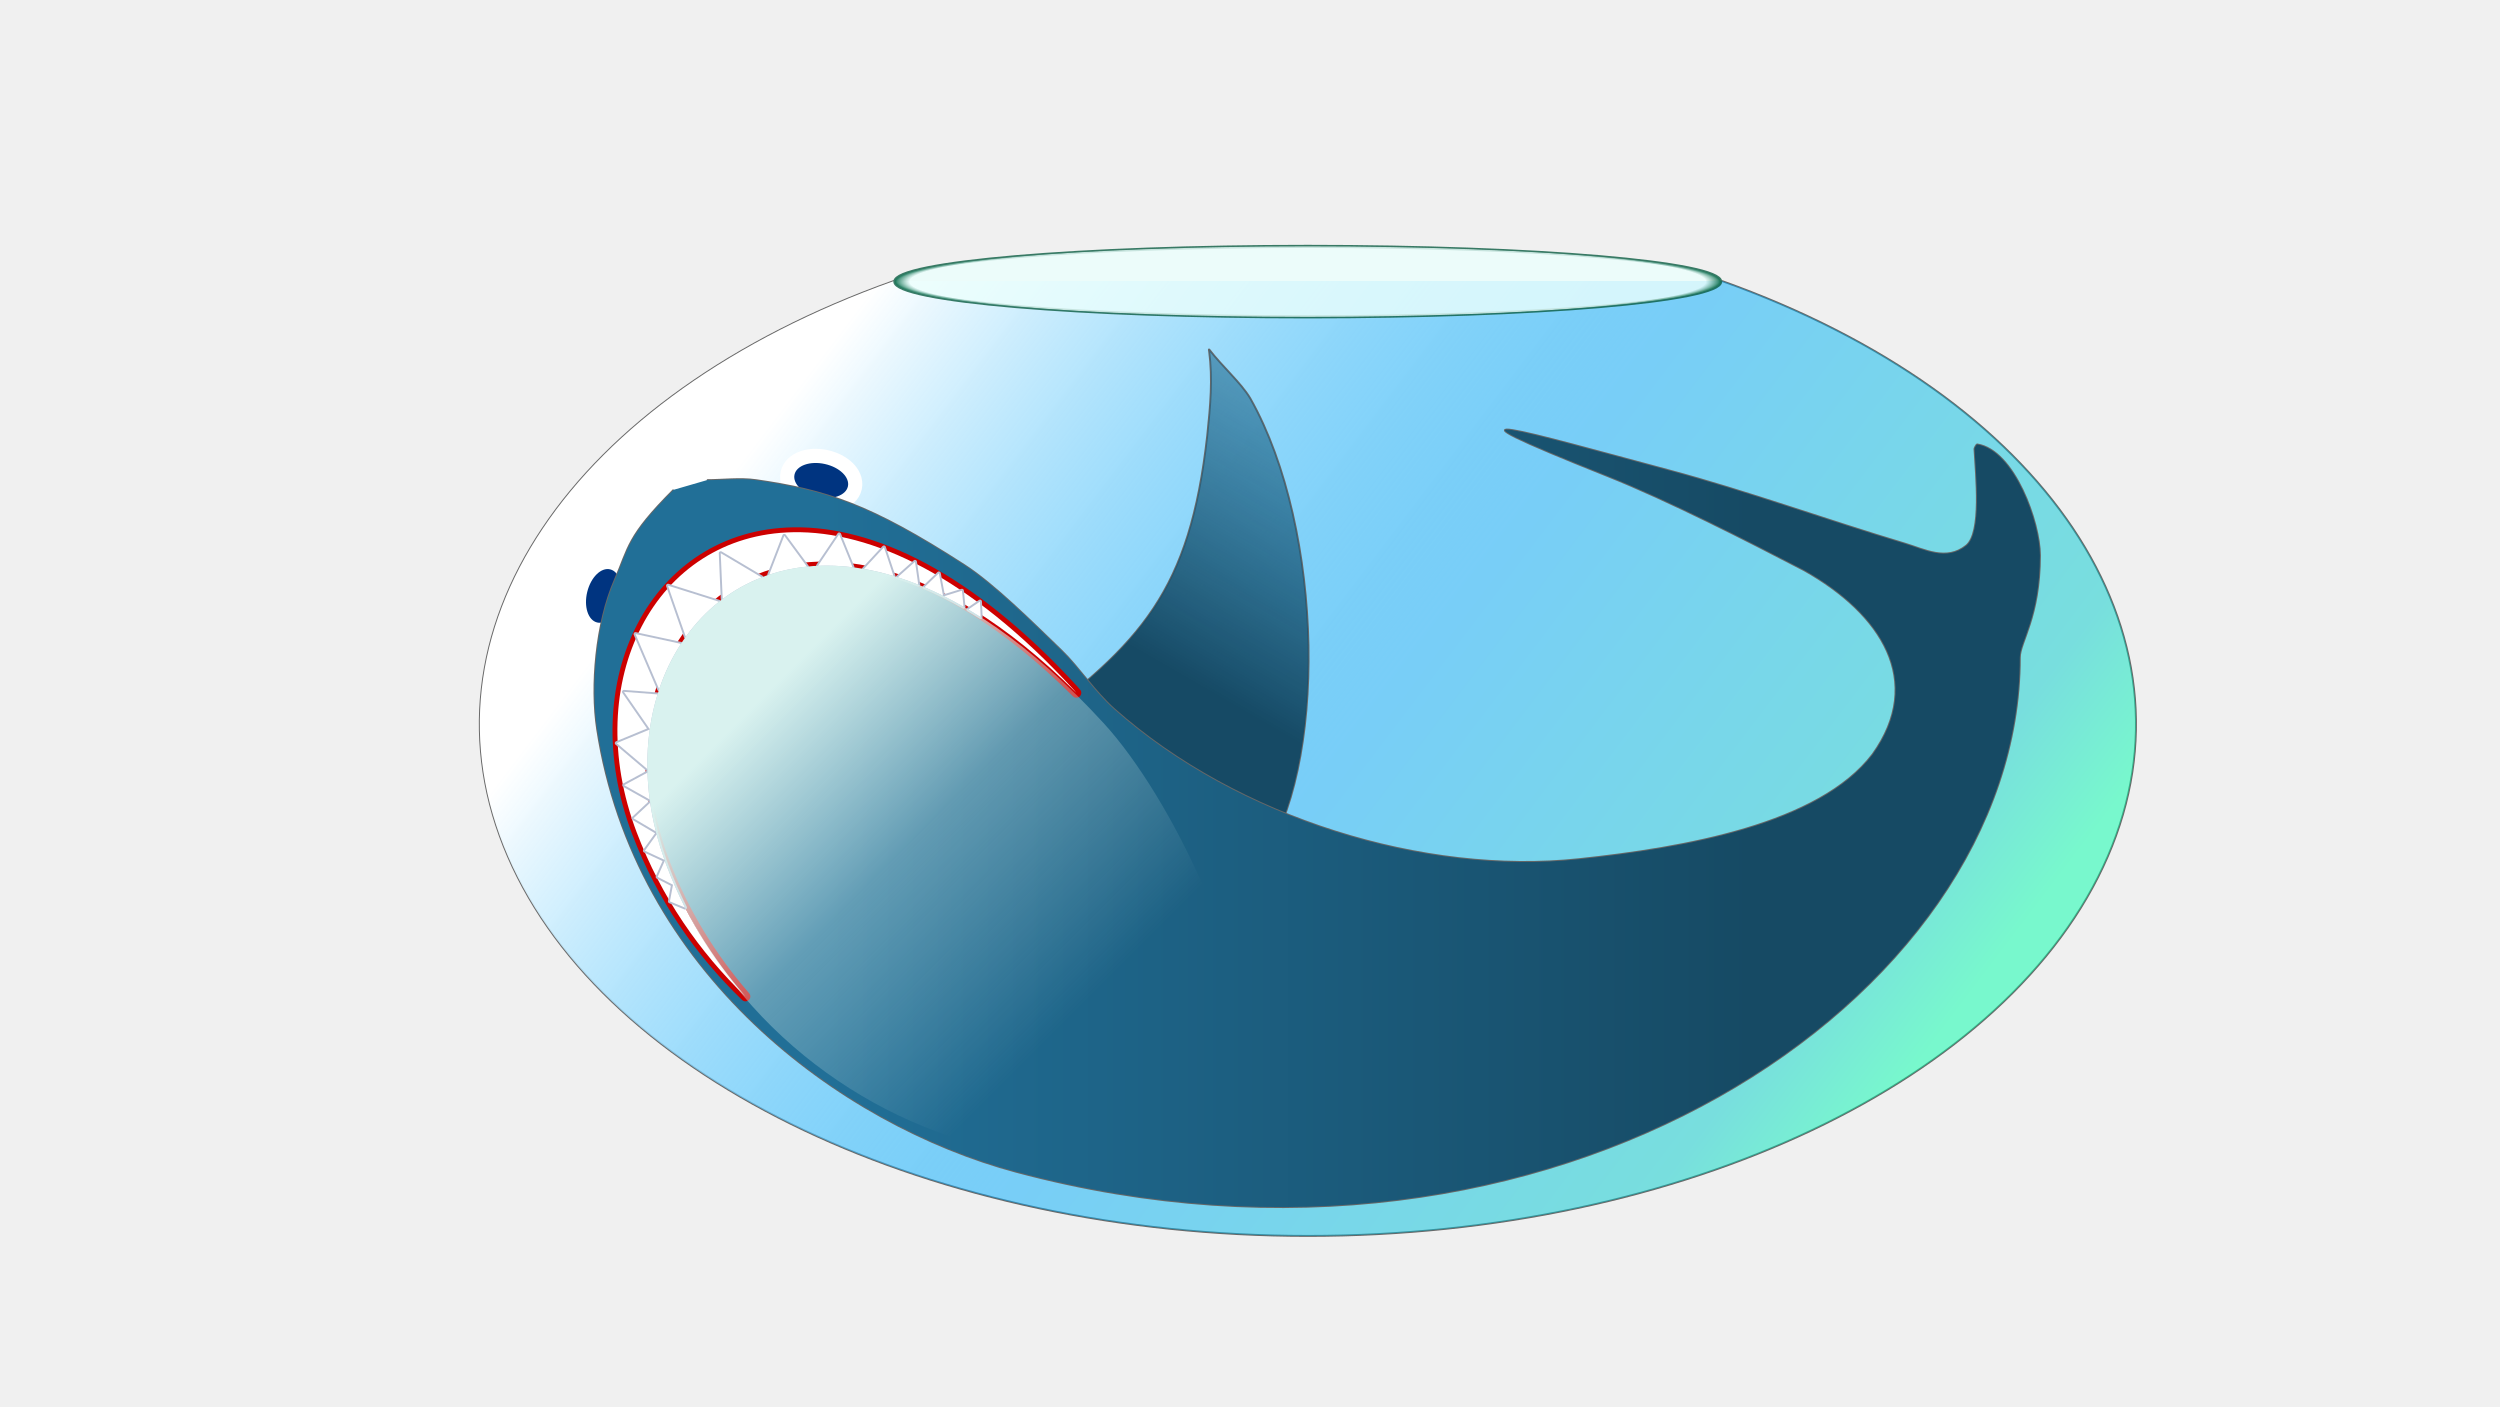
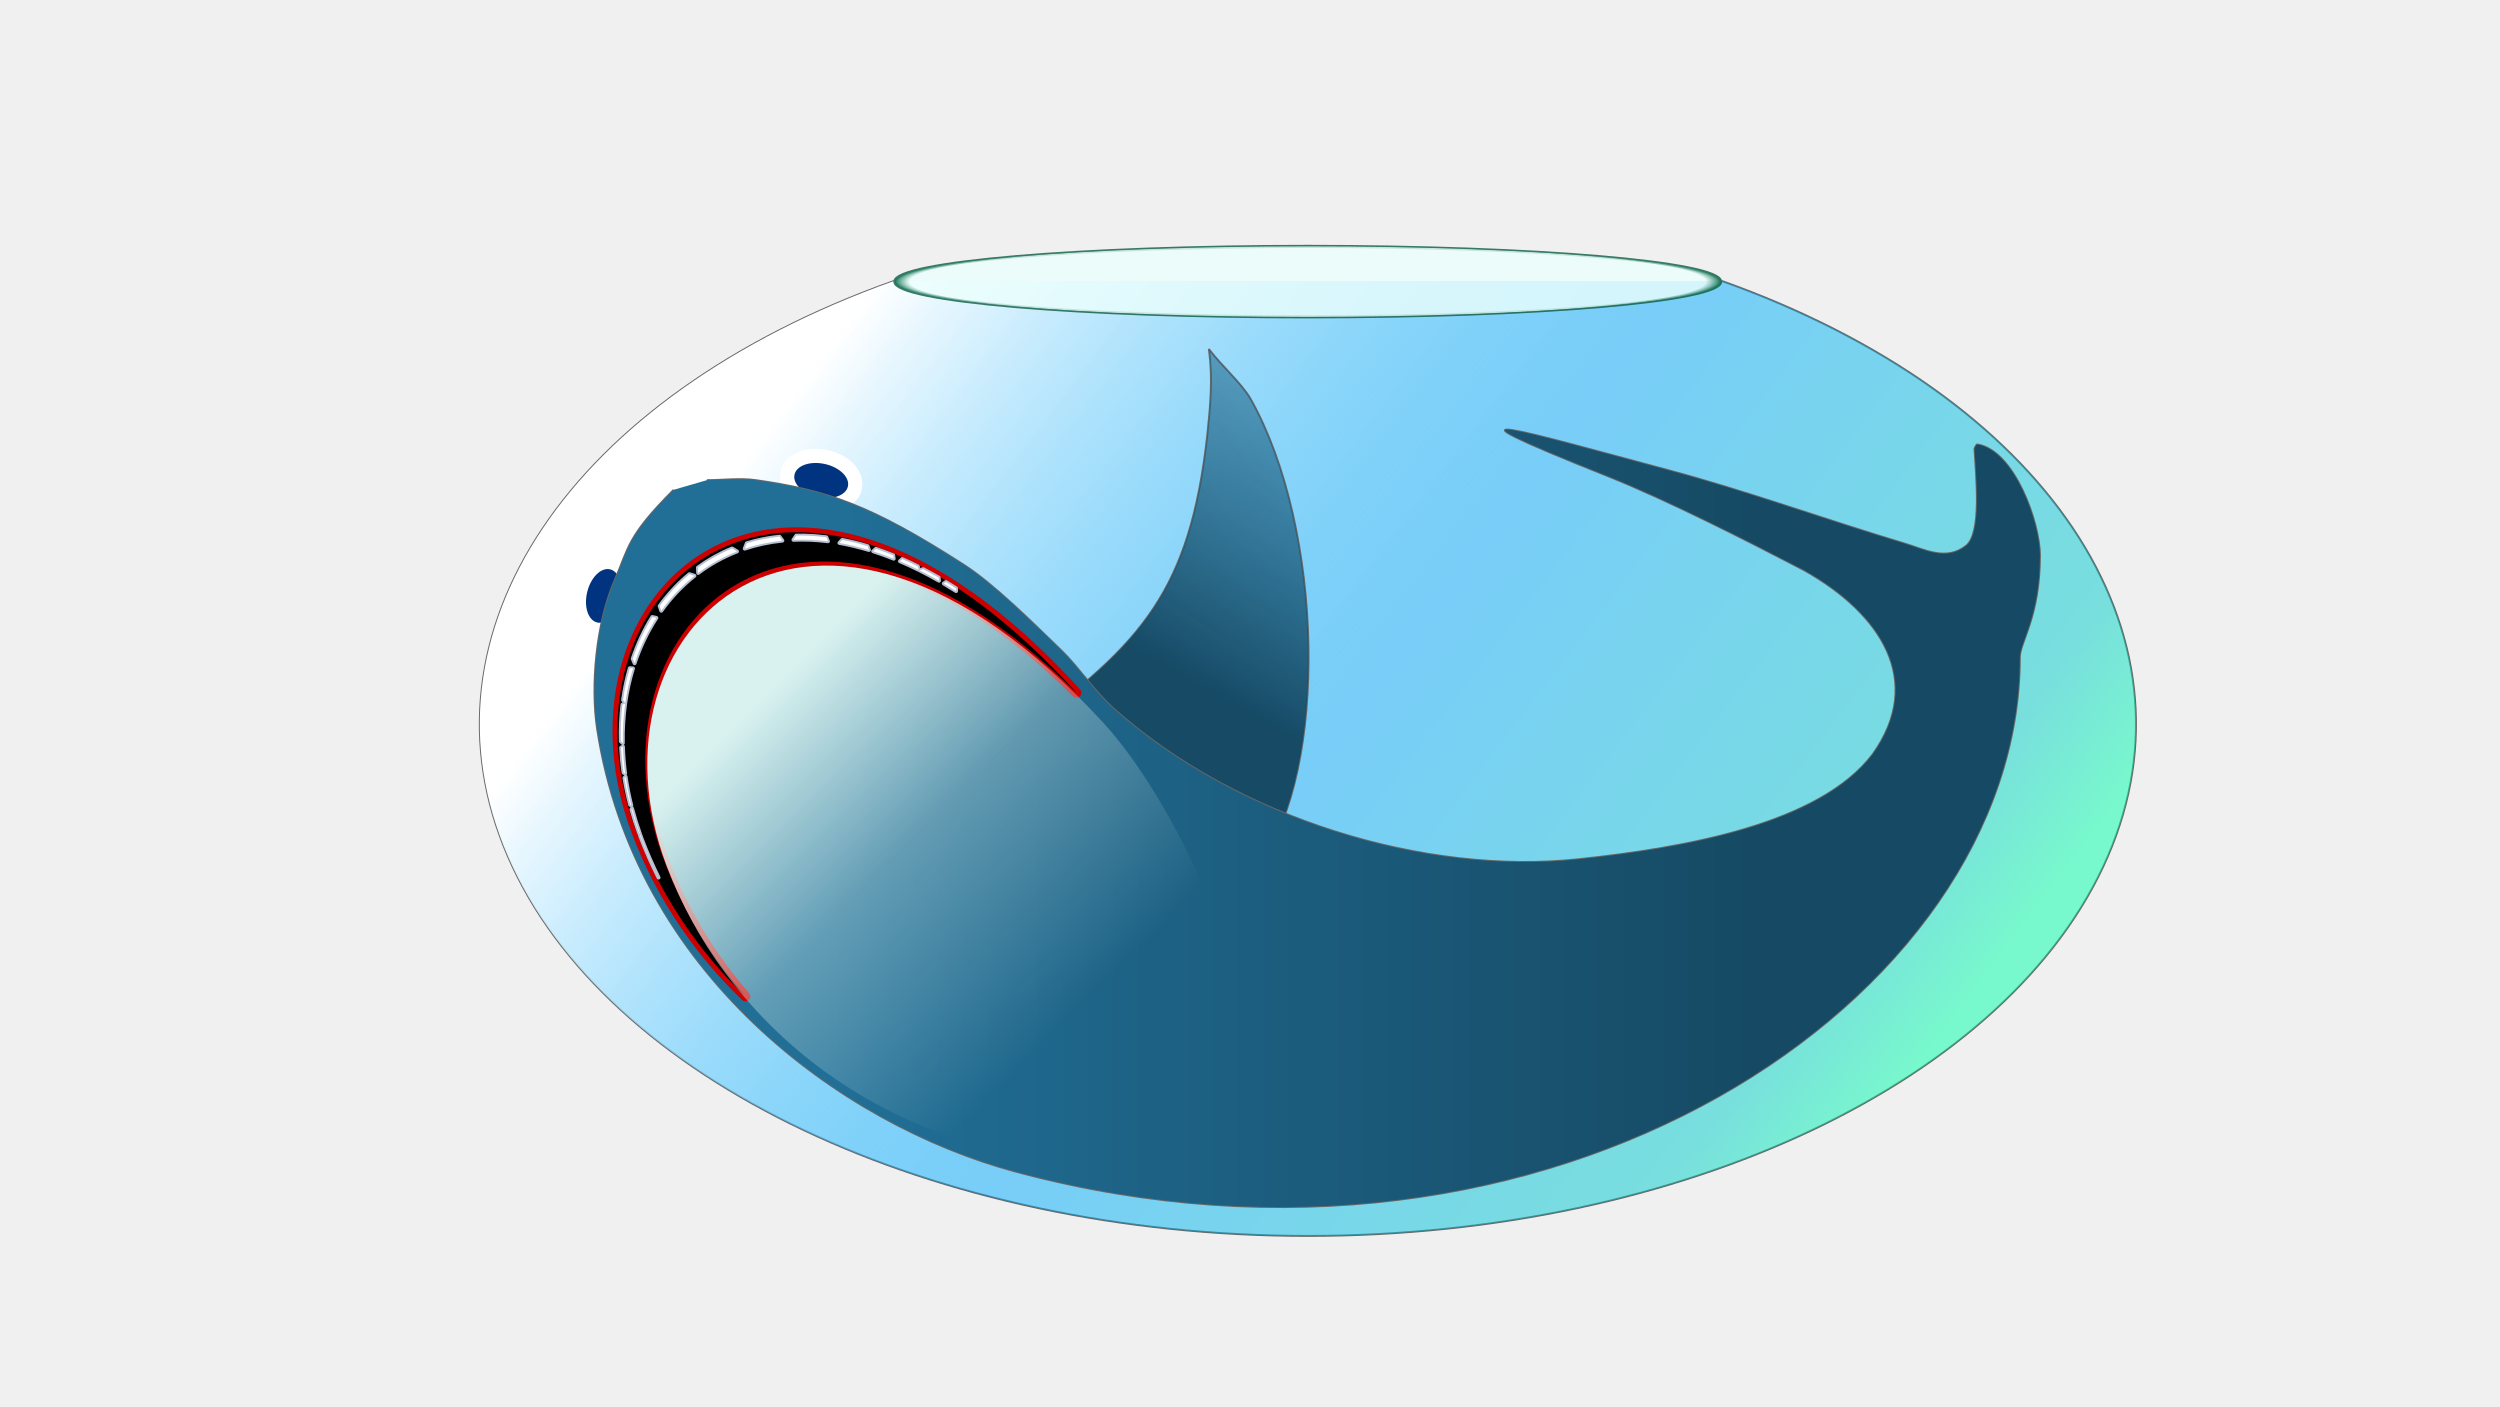
<svg xmlns="http://www.w3.org/2000/svg" xmlns:xlink="http://www.w3.org/1999/xlink" width="1280" height="720" version="1.1" viewBox="0 0 1280 720" id="svg71">
  <defs id="defs44">
    <linearGradient id="linearGradient4527">
      <stop style="stop-color:#ffffff;stop-opacity:1;" offset="0" id="stop4525" />
    </linearGradient>
    <linearGradient id="linearGradient8160">
      <stop style="stop-color:#ebfffd;stop-opacity:0.8;" offset="0.96" id="stop8158" />
      <stop style="stop-color:#006644;stop-opacity:1;" offset="1" id="stop8156" />
    </linearGradient>
    <linearGradient id="linearGradient5724">
      <stop style="stop-color:#ffffff;stop-opacity:1.0;" offset="0" id="stop5722" />
      <stop style="stop-color:#00abff;stop-opacity:0.5;" offset="0.5" id="stop5730" />
      <stop style="stop-color:#00cccc;stop-opacity:0.5;" offset="0.90" id="stop8121" />
      <stop style="stop-color:#00ffaa;stop-opacity:0.5;" offset="1" id="stop5720" />
    </linearGradient>
    <linearGradient id="linearGradient967">
      <stop style="stop-color:#216f97;stop-opacity:1;" offset="0.16" id="stop963" />
      <stop style="stop-color:#164a64;stop-opacity:1;" offset="0.8" id="stop965" />
    </linearGradient>
    <linearGradient id="d" x1="531.33" x2="678.81" y1="439.63" y2="184.19" gradientUnits="userSpaceOnUse">
      <stop stop-color="#164a65" offset=".4" id="stop17" />
      <stop stop-color="#216f96" stop-opacity=".498" offset="1" id="stop19" />
      <stop stop-color="#216f96" stop-opacity="0" offset="1" id="stop21" />
    </linearGradient>
    <linearGradient id="c" x1="394.31" x2="555.15" y1="352.85" y2="513.68" gradientUnits="userSpaceOnUse">
      <stop stop-color="#d9f2ef" offset="0" id="stop37" />
      <stop stop-color="#d9f2ef" stop-opacity=".36" offset=".467" id="stop39" />
      <stop stop-color="#d9f2ef" stop-opacity="0" offset="1" id="stop41" />
    </linearGradient>
    <linearGradient xlink:href="#linearGradient967" id="linearGradient969" x1="303.864" y1="418.982" x2="1044.947" y2="418.982" gradientUnits="userSpaceOnUse" />
    <linearGradient xlink:href="#linearGradient5724" id="linearGradient5726" x1="438.916" y1="158.363" x2="968.403" y2="560.655" gradientUnits="userSpaceOnUse" />
    <radialGradient xlink:href="#linearGradient8160" id="radialGradient8162" cx="669.57" cy="144.19" fx="669.57" fy="144.19" r="212.21" gradientTransform="matrix(1,0,0,0.08880354,0,131.3854)" gradientUnits="userSpaceOnUse" spreadMethod="pad" />
  </defs>
  <g id="g68">
    <g id="g50">
      <path d="m881.61 143.87a423.95 262.01 0 0 1 197.53 294.72 423.95 262.01 0 0 1-409.5 194.2 423.95 262.01 0 0 1-409.5-194.2 423.95 262.01 0 0 1 197.53-294.72" fill="url(#a)" stroke="#676767" style="paint-order:markers stroke fill;fill-opacity:1;fill:url(#linearGradient5726)" id="path46" />
      <ellipse cx="669.57" cy="144.19" rx="211.41" ry="18.045" fill="none" stroke="#0a5c41" stroke-linejoin="round" stroke-miterlimit="11.4" stroke-opacity=".8" stroke-width="1.6" style="paint-order:markers stroke fill;fill:url(#radialGradient8162);fill-opacity:1" id="ellipse48" />
    </g>
    <g id="g66">
      <ellipse transform="rotate(-167.55)" cx="-463.61" cy="-149.59" rx="14.004" ry="8.655" fill="#003480" stroke="#fff" stroke-width="14.507" style="paint-order:markers stroke fill" id="ellipse52" />
      <ellipse transform="rotate(103.82)" cx="222.45" cy="-373.01" rx="14.004" ry="8.655" fill="#003480" stroke="#fff" stroke-width="14.507" style="paint-order:markers stroke fill" id="ellipse54" />
      <path d="m524.81 373.55c59.849-44.38 84.357-70.914 93.292-150.47 1.664-15.737 2.812-29.149 1.003-43.135-0.042-0.332-0.299-1.153 0-1.003 6.76 8.821 16.306 17.067 21.066 25.078 37.981 67.183 39.721 190.73 5.016 237.74-1.075 1.863-2.99 4.017-4.013 4.013" fill="url(#d)" stroke="#676767" style="paint-order:markers stroke fill" id="path56" />
      <path d="m344.94 250.77c-24.08 24.08-22.831 29.38-30.172 46.233-9.703 22.276-12.368 54.478-9.028 76.238 19.091 124.38 124.25 202.5 214.55 226.69 273.24 73.214 513.85-87.95 513.85-263.31 0-7.893 10.307-20.484 10.307-52.274 0-16.686-13.091-53.795-32.136-56.799-0.334 0-1.383 1.91-1.365 2.244 0.732 13.824 3.897 43.046-4.235 49.599-10.156 8.184-21.427 1.946-31.468-1.06-39.998-11.976-80.756-26.779-120.79-37.504-73.334-19.65-129.72-36.306-31.097 3.009 30.352 12.1 71.516 33.059 100.37 48.095 39.531 22.265 61.94 56.766 35.053 94.35-27.282 35.812-96.127 47.878-150.53 53.646-78.783 8.354-174.45-20.636-237.69-76.718-10.212-9.056-18.143-21.452-27.085-30.094-14.964-14.464-34.642-34.017-49.805-43.792-48.324-31.15-70.673-38.266-106.68-43.481-7.919-1.147-17.051 0-25.078 0" fill="url(#b)" stroke="#676767" style="paint-order:markers stroke fill;fill-opacity:1;fill:url(#linearGradient969)" id="path58" />
-       <path d="m406.25 272.49c-70.938 1.138-109.59 76.363-80.256 153.69 12.62 33.27 32.215 61.375 55.691 84.006-17.128-19.703-31.465-42.74-41.432-69.016-44.453-117.2 67.256-229.52 210.86-86.436-0.429-0.48-0.869-1.043-1.295-1.508-53.816-58.699-103.77-81.375-143.57-80.736z" fill="#1a1a1a" stroke="#c00" stroke-linejoin="round" stroke-miterlimit="11.4" stroke-width="5" style="paint-order:markers stroke fill;fill:#ffffff;fill-opacity:1" id="path60" />
-       <path id="path602" style="fill:#ffffff;fill-opacity:1;stroke:#b7bfd1;stroke-width:2;stroke-linejoin:round;stroke-miterlimit:11.4;stroke-opacity:1;paint-order:markers stroke fill;fill-rule:evenodd;stroke-dasharray:none" d="M 429.654 273.617 L 418.832 289.705 C 424.512 289.458 430.403 289.682 436.494 290.434 L 429.654 273.617 z M 401.553 274.357 L 393.861 294.225 C 399.935 292.199 406.376 290.81 413.148 290.115 L 401.553 274.357 z M 452.578 280.273 L 442.355 291.303 C 447.273 292.161 452.313 293.373 457.459 294.916 L 452.578 280.273 z M 369.014 283.232 L 370.033 306.672 C 376.067 302.167 382.717 298.451 389.928 295.648 L 369.014 283.232 z M 468.479 287.668 L 459.631 295.568 C 463.088 296.665 466.598 297.94 470.148 299.357 L 468.479 287.668 z M 480.68 293.584 L 473.34 300.652 C 476.466 301.977 479.633 303.446 482.826 305.027 L 480.68 293.584 z M 342.021 299.871 L 351.152 325.998 C 356.015 319.231 361.69 313.206 368.125 308.113 L 342.021 299.871 z M 492.512 302.459 L 483.342 305.279 C 486.638 306.924 489.968 308.715 493.33 310.641 L 492.512 302.459 z M 501.756 308.006 L 495.791 312.072 C 497.882 313.308 499.985 314.599 502.1 315.945 L 501.756 308.006 z M 325.383 324.645 L 337.492 352.895 C 340.297 344.528 344.05 336.74 348.641 329.672 L 325.383 324.645 z M 319.467 354.225 L 332.691 373.324 C 333.567 367.182 334.906 361.245 336.658 355.547 L 319.467 354.225 z M 332.67 373.496 L 315.77 380.477 L 331.459 393.777 C 331.326 386.834 331.744 380.056 332.67 373.496 z M 331.523 395.574 L 319.588 402.021 L 332.65 409.361 C 332.03 404.709 331.671 400.111 331.523 395.574 z M 332.891 410.988 L 324.352 418.961 L 335.793 425.705 C 334.554 420.761 333.595 415.85 332.891 410.988 z M 336.189 427.238 L 330.189 435.57 L 340.217 440.225 C 338.668 435.882 337.318 431.549 336.189 427.238 z M 340.393 440.715 L 336.703 448.963 L 344.582 452.971 L 342.996 461.504 L 350.711 464.682 C 347.26 457.8 344.112 450.667 341.311 443.279 C 340.986 442.424 340.7 441.57 340.393 440.715 z " />
+       <path d="m406.25 272.49c-70.938 1.138-109.59 76.363-80.256 153.69 12.62 33.27 32.215 61.375 55.691 84.006-17.128-19.703-31.465-42.74-41.432-69.016-44.453-117.2 67.256-229.52 210.86-86.436-0.429-0.48-0.869-1.043-1.295-1.508-53.816-58.699-103.77-81.375-143.57-80.736z" fill="#1a1a1a" stroke="#c00" stroke-linejoin="round" stroke-miterlimit="11.4" stroke-width="5" style="paint-order:markers stroke fill;fill:#000000;fill-opacity:1" id="path60" />
+       <path id="path602" style="fill:#ffffff;fill-opacity:1;fill-rule:evenodd;stroke:#b7bfd1;stroke-width:2;stroke-linejoin:round;stroke-miterlimit:11.4;stroke-dasharray:none;stroke-opacity:1;paint-order:markers stroke fill" d="m 411.874,274.218 c -1.4,-0.031 -2.78,-0.015 -4.156,0.01 l -1.457,2.166 c 5.68,-0.247 11.57,-0.023 17.662,0.729 l -0.834,-2.051 c -3.815,-0.479 -7.558,-0.772 -11.215,-0.854 z m -12.789,0.557 c -5.828,0.624 -11.412,1.753 -16.723,3.371 l -1.072,2.768 c 6.074,-2.025 12.515,-3.415 19.287,-4.109 z m 32.172,1.629 -1.473,1.588 c 4.917,0.859 9.958,2.071 15.104,3.613 l -0.66,-1.98 c -4.408,-1.336 -8.728,-2.388 -12.971,-3.221 z m -56.445,4.422 c -6.277,2.574 -12.106,5.866 -17.471,9.756 l 0.121,2.779 c 6.033,-4.505 12.684,-8.221 19.895,-11.023 z m 73.652,0.178 -1.404,1.254 c 3.457,1.096 6.967,2.371 10.518,3.789 l -0.25,-1.756 c -2.987,-1.212 -5.941,-2.303 -8.863,-3.287 z m 13.471,5.215 -1.166,1.123 c 3.127,1.325 6.293,2.794 9.486,4.375 l -0.318,-1.701 c -2.687,-1.346 -5.361,-2.633 -8.002,-3.797 z m 10.707,5.174 -1.871,0.576 c 3.296,1.645 6.626,3.435 9.988,5.361 l -0.156,-1.572 c -2.676,-1.551 -5.326,-2.993 -7.961,-4.365 z m -119.688,2.59 c -5.706,4.735 -10.798,10.205 -15.215,16.299 l 0.842,2.406 c 4.862,-6.767 10.537,-12.792 16.973,-17.885 z m 131.385,4.016 -1.119,0.764 c 2.091,1.235 4.194,2.527 6.309,3.873 l -0.062,-1.426 c -1.716,-1.105 -3.426,-2.179 -5.127,-3.211 z M 333.96,315.904 c -4.082,6.57 -7.439,13.744 -10.02,21.393 l 0.98,2.287 c 2.805,-8.367 6.558,-16.154 11.148,-23.223 z m -11.52,26.205 c -1.507,5.242 -2.667,10.677 -3.443,16.281 l 1.123,1.623 c 0.876,-6.142 2.214,-12.079 3.967,-17.777 z m -2.342,18.076 -1.398,0.578 c -0.726,6.112 -1.028,12.399 -0.846,18.828 l 1.033,0.875 c -0.133,-6.944 0.285,-13.721 1.211,-20.281 z m -1.146,22.078 -0.949,0.512 c 0.219,4.222 0.622,8.494 1.248,12.811 l 0.828,0.465 c -0.62,-4.652 -0.979,-9.25 -1.127,-13.787 z m 1.367,15.414 -0.633,0.592 c 0.749,4.555 1.711,9.146 2.928,13.768 l 0.607,0.357 c -1.239,-4.944 -2.198,-9.855 -2.902,-14.717 z m 3.299,16.25 -0.344,0.479 c 1.149,4.099 2.478,8.215 4.008,12.34 l 0.363,0.168 c -1.548,-4.343 -2.899,-8.675 -4.027,-12.986 z m 4.203,13.477 -0.168,0.375 c 0.01,0.027 0.019,0.053 0.029,0.08 2.817,7.427 6.018,14.565 9.498,21.473 -3.063,-6.258 -5.911,-12.692 -8.441,-19.363 -0.325,-0.856 -0.61,-1.71 -0.918,-2.564 z" />
      <path d="m341.31 443.28c-45.783-120.7 74.074-236.29 223.82-72.953 34.846 38.008 77.581 126.85 74.939 183.62-2.038 43.786-86.085 43.598-128.98 34.566-69.009-14.531-139.42-65.179-169.78-145.24z" fill="url(#c)" stroke-width="0" style="paint-order:markers stroke fill" id="path1349" />
    </g>
  </g>
</svg>
